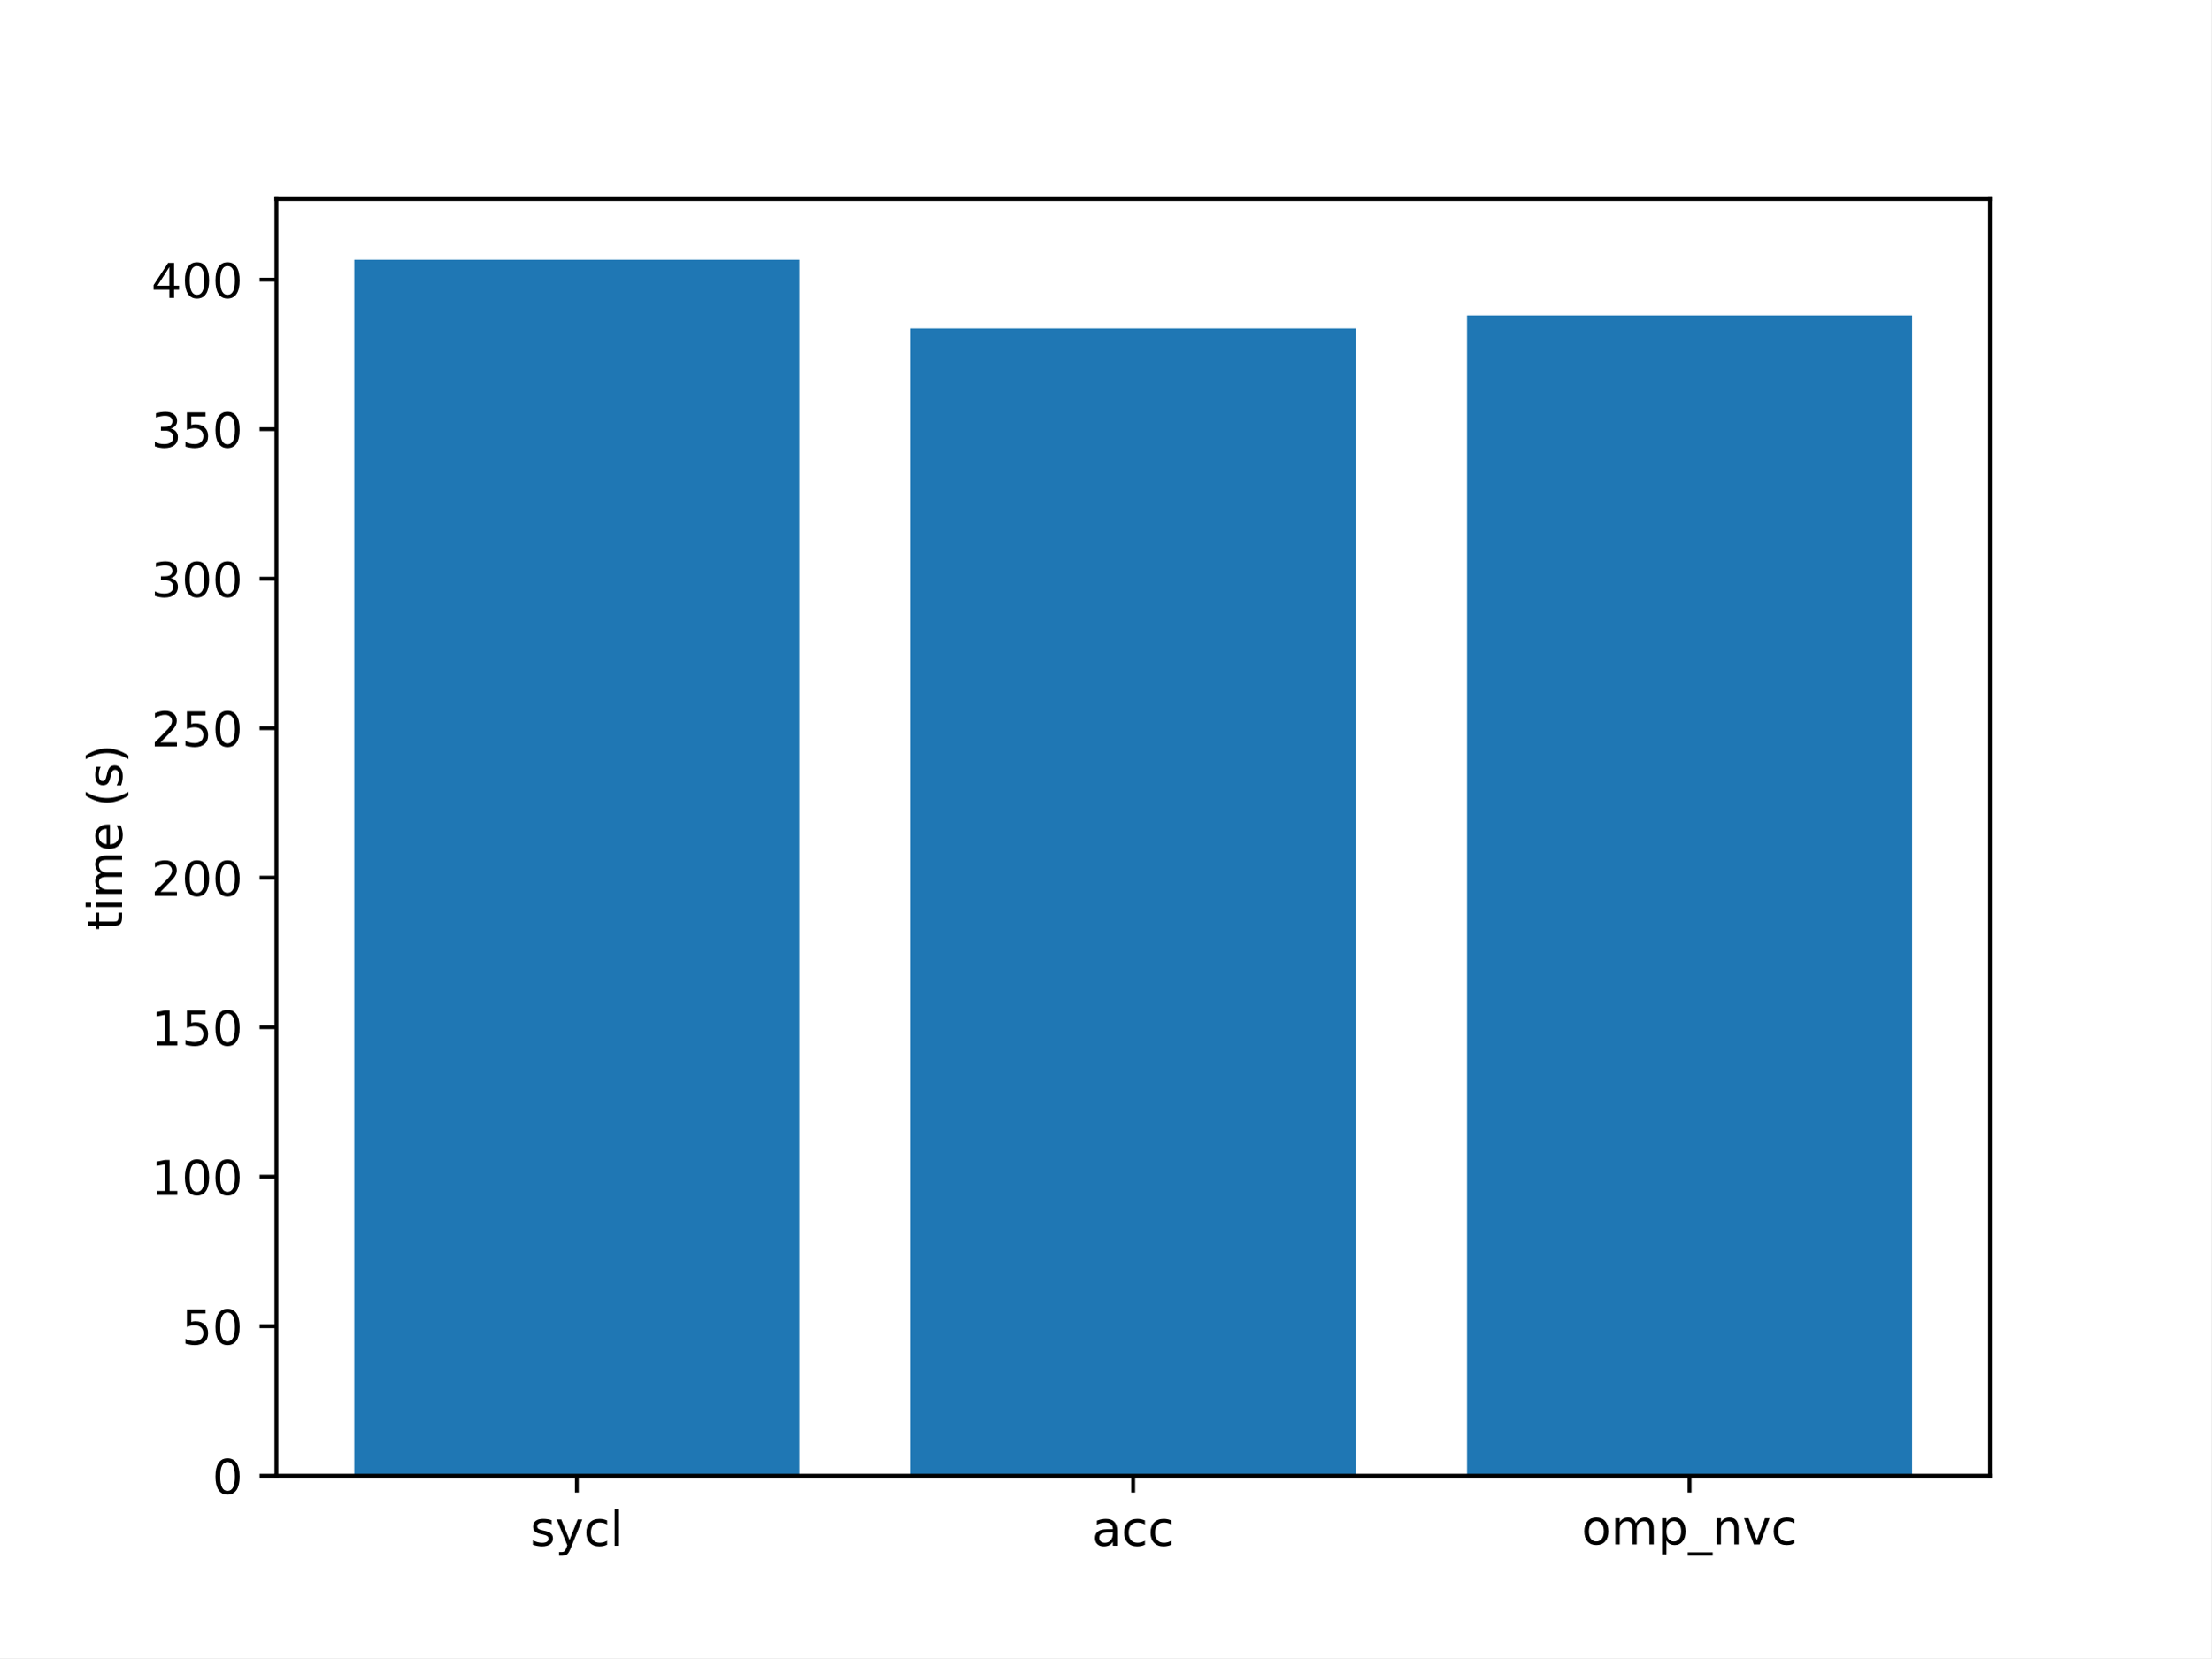
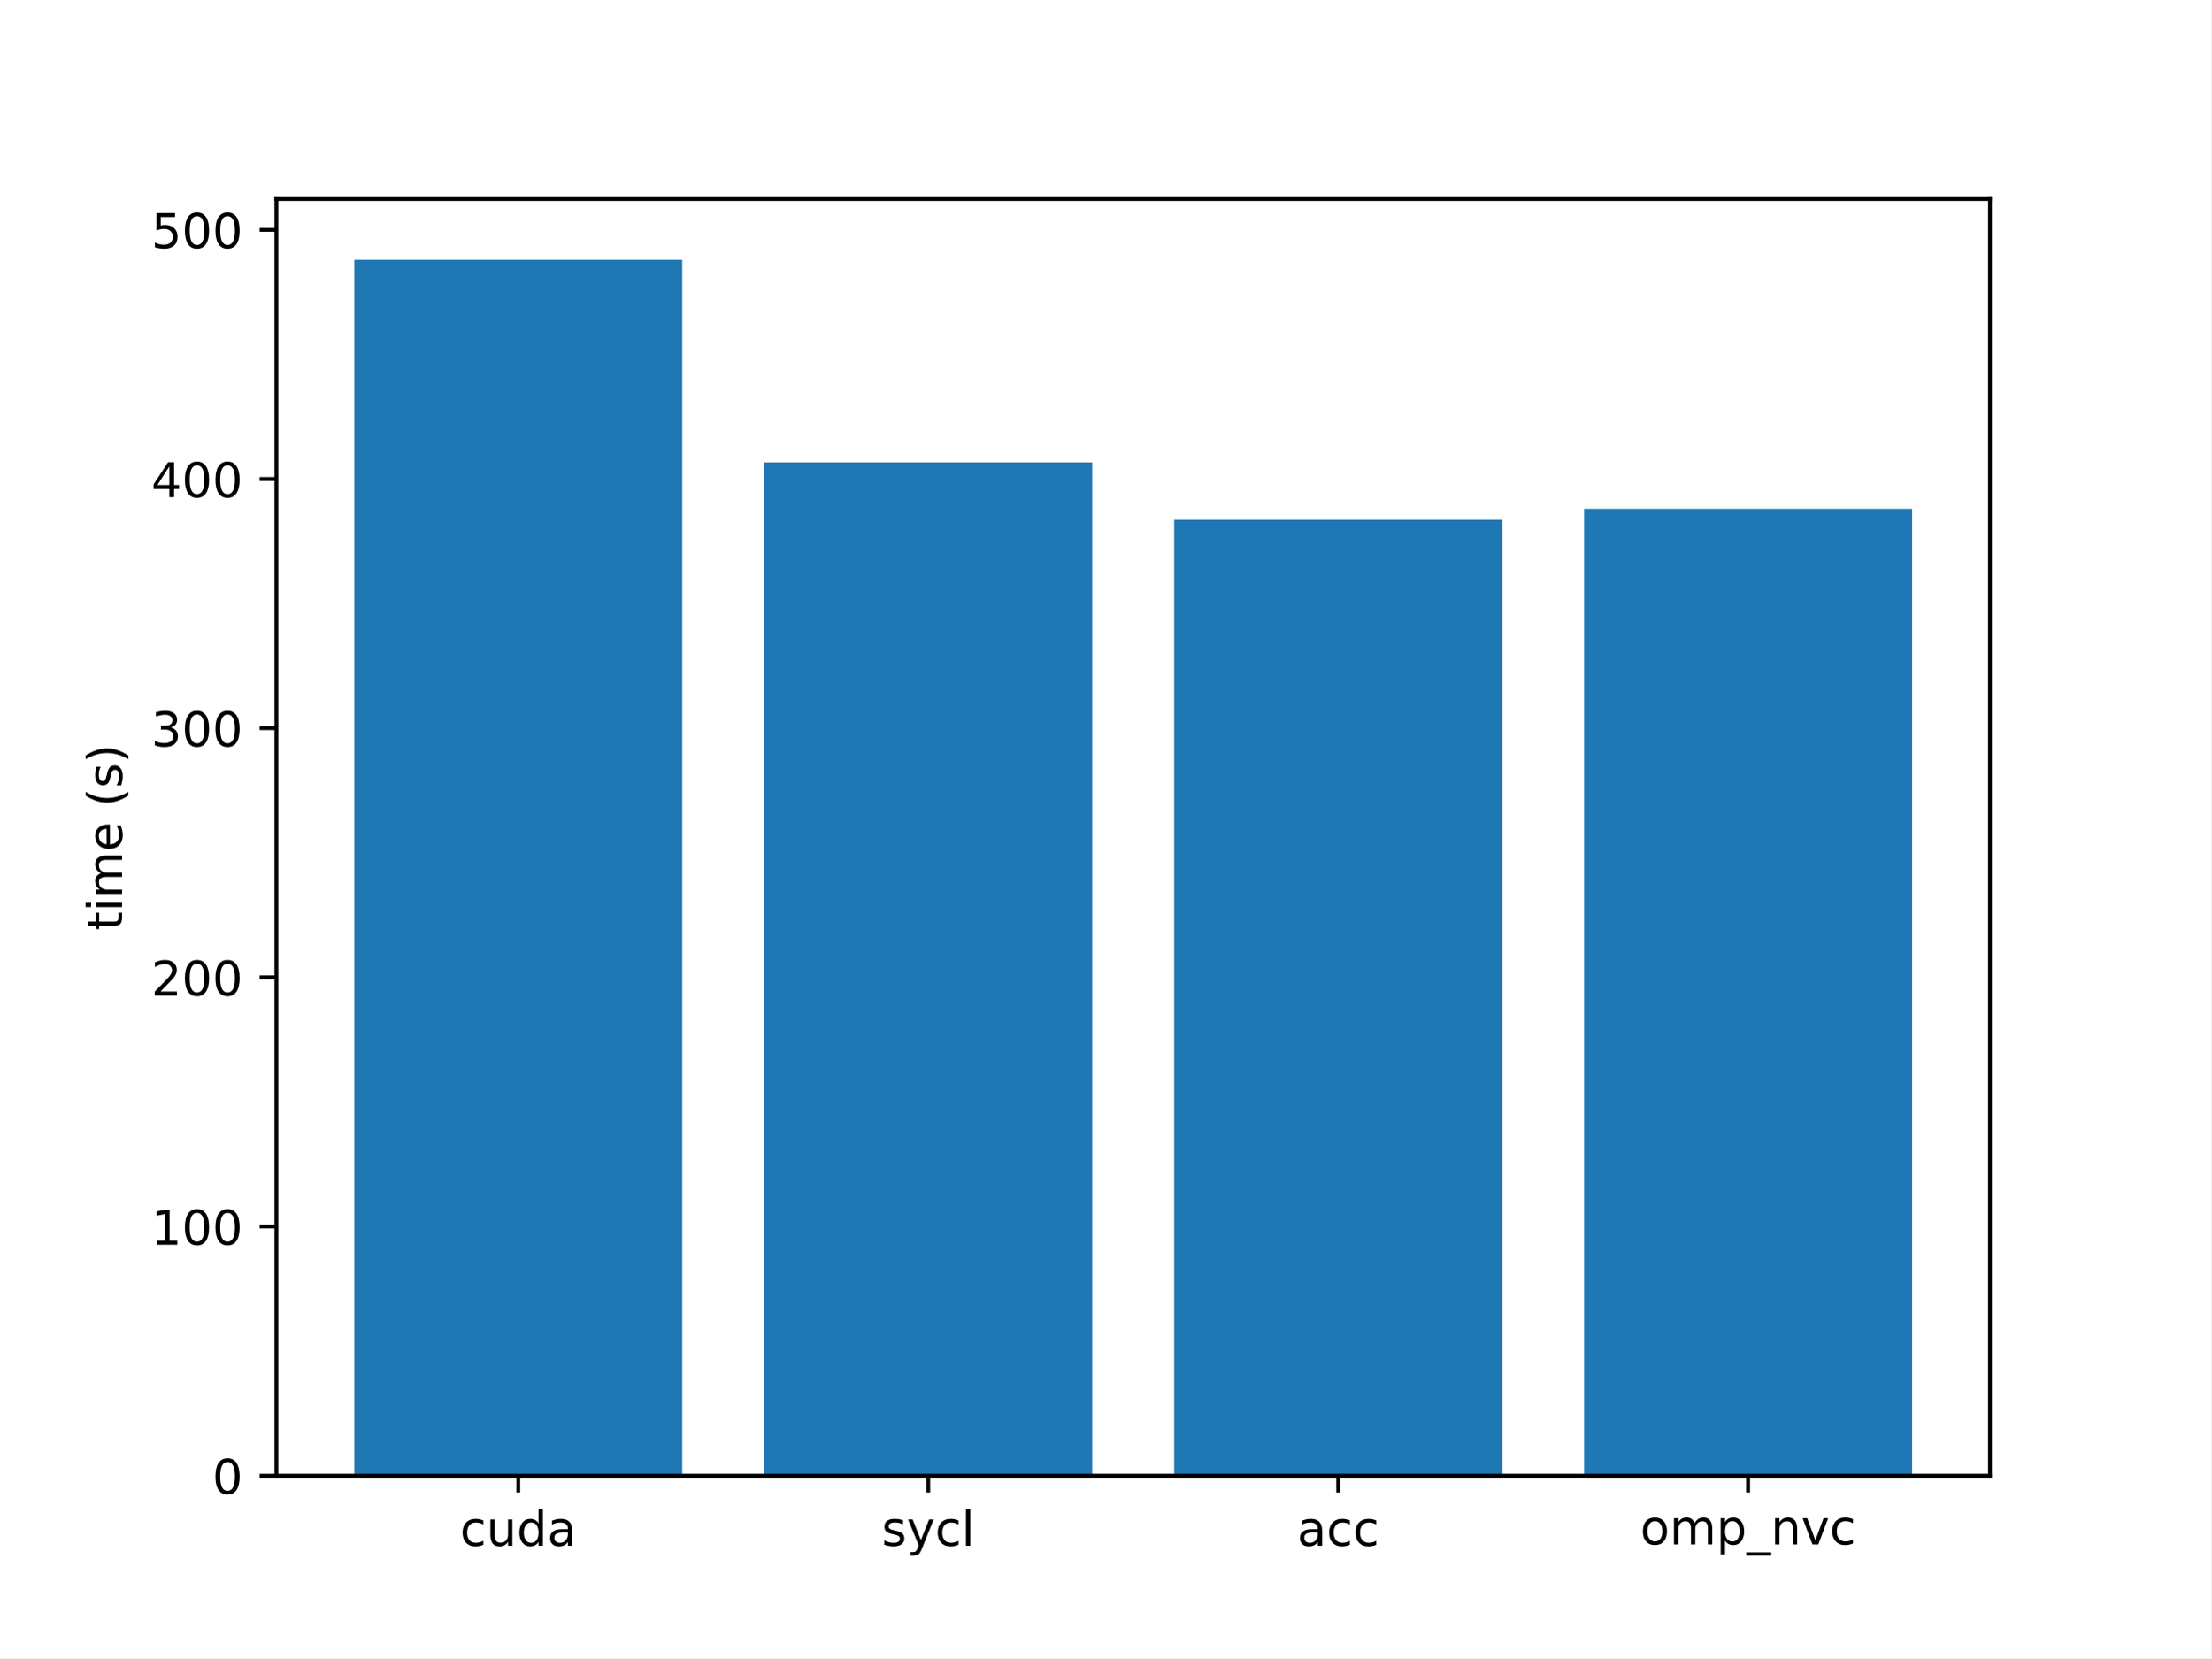
<svg xmlns="http://www.w3.org/2000/svg" xmlns:xlink="http://www.w3.org/1999/xlink" width="460.8pt" height="345.6pt" viewBox="0 0 460.8 345.6" version="1.1">
  <defs>
    <style type="text/css">*{stroke-linejoin: round; stroke-linecap: butt}</style>
  </defs>
  <g id="figure_1">
    <g id="patch_1">
      <path d="M 0 345.6  L 460.8 345.6  L 460.8 0  L 0 0  z " style="fill: #ffffff" />
    </g>
    <g id="axes_1">
      <g id="patch_2">
        <path d="M 57.6 307.584  L 414.72 307.584  L 414.72 41.472  L 57.6 41.472  z " style="fill: #ffffff" />
      </g>
      <g id="patch_3">
-         <path d="M 73.833 307.584  L 166.591 307.584  L 166.591 54.144  L 73.833 54.144  z " clip-path="url(#p64132258f1)" style="fill: #1f77b4" />
+         <path d="M 73.833 307.584  L 142.181 307.584  L 142.181 54.144  L 73.833 54.144  z " clip-path="url(#pea21a1ea30)" style="fill: #1f77b4" />
      </g>
      <g id="patch_4">
-         <path d="M 189.781 307.584  L 282.539 307.584  L 282.539 68.485  L 189.781 68.485  z " clip-path="url(#p64132258f1)" style="fill: #1f77b4" />
+         <path d="M 159.268 307.584  L 227.616 307.584  L 227.616 96.375  L 159.268 96.375  z " clip-path="url(#pea21a1ea30)" style="fill: #1f77b4" />
      </g>
      <g id="patch_5">
-         <path d="M 305.729 307.584  L 398.487 307.584  L 398.487 65.749  L 305.729 65.749  z " clip-path="url(#p64132258f1)" style="fill: #1f77b4" />
+         <path d="M 244.704 307.584  L 313.052 307.584  L 313.052 108.326  L 244.704 108.326  z " clip-path="url(#pea21a1ea30)" style="fill: #1f77b4" />
+       </g>
+       <g id="patch_6">
+         <path d="M 330.139 307.584  L 398.487 307.584  L 398.487 106.046  L 330.139 106.046  z " clip-path="url(#pea21a1ea30)" style="fill: #1f77b4" />
      </g>
      <g id="matplotlib.axis_1">
        <g id="xtick_1">
          <g id="line2d_1">
            <defs>
-               <path id="m4796860b08" d="M 0 0  L 0 3.5  " style="stroke: #000000; stroke-width: 0.8" />
+               <path id="m894329dcb6" d="M 0 0  L 0 3.5  " style="stroke: #000000; stroke-width: 0.8" />
            </defs>
            <g>
-               <use xlink:href="#m4796860b08" x="120.212" y="307.584" style="stroke: #000000; stroke-width: 0.8" />
+               <use xlink:href="#m894329dcb6" x="108.007" y="307.584" style="stroke: #000000; stroke-width: 0.8" />
            </g>
          </g>
          <g id="text_1">
-             <g transform="translate(107.3315 322.1824) scale(0.1 -0.1)">
+             <g transform="translate(92.67252 322.1824) scale(0.1 -0.1)">
              <defs>
                <path id="DejaVuSans-20" transform="scale(0.015625)" />
+                 <path id="DejaVuSans-63" d="M 3122 3366  L 3122 2828  Q 2878 2963 2633 3030  Q 2388 3097 2138 3097  Q 1578 3097 1268 2742  Q 959 2388 959 1747  Q 959 1106 1268 751  Q 1578 397 2138 397  Q 2388 397 2633 464  Q 2878 531 3122 666  L 3122 134  Q 2881 22 2623 -34  Q 2366 -91 2075 -91  Q 1284 -91 818 406  Q 353 903 353 1747  Q 353 2603 823 3093  Q 1294 3584 2113 3584  Q 2378 3584 2631 3529  Q 2884 3475 3122 3366  z " transform="scale(0.015625)" />
+                 <path id="DejaVuSans-75" d="M 544 1381  L 544 3500  L 1119 3500  L 1119 1403  Q 1119 906 1312 657  Q 1506 409 1894 409  Q 2359 409 2629 706  Q 2900 1003 2900 1516  L 2900 3500  L 3475 3500  L 3475 0  L 2900 0  L 2900 538  Q 2691 219 2414 64  Q 2138 -91 1772 -91  Q 1169 -91 856 284  Q 544 659 544 1381  z M 1991 3584  L 1991 3584  z " transform="scale(0.015625)" />
+                 <path id="DejaVuSans-64" d="M 2906 2969  L 2906 4863  L 3481 4863  L 3481 0  L 2906 0  L 2906 525  Q 2725 213 2448 61  Q 2172 -91 1784 -91  Q 1150 -91 751 415  Q 353 922 353 1747  Q 353 2572 751 3078  Q 1150 3584 1784 3584  Q 2172 3584 2448 3432  Q 2725 3281 2906 2969  z M 947 1747  Q 947 1113 1208 752  Q 1469 391 1925 391  Q 2381 391 2643 752  Q 2906 1113 2906 1747  Q 2906 2381 2643 2742  Q 2381 3103 1925 3103  Q 1469 3103 1208 2742  Q 947 2381 947 1747  z " transform="scale(0.015625)" />
+                 <path id="DejaVuSans-61" d="M 2194 1759  Q 1497 1759 1228 1600  Q 959 1441 959 1056  Q 959 750 1161 570  Q 1363 391 1709 391  Q 2188 391 2477 730  Q 2766 1069 2766 1631  L 2766 1759  L 2194 1759  z M 3341 1997  L 3341 0  L 2766 0  L 2766 531  Q 2569 213 2275 61  Q 1981 -91 1556 -91  Q 1019 -91 701 211  Q 384 513 384 1019  Q 384 1609 779 1909  Q 1175 2209 1959 2209  L 2766 2209  L 2766 2266  Q 2766 2663 2505 2880  Q 2244 3097 1772 3097  Q 1472 3097 1187 3025  Q 903 2953 641 2809  L 641 3341  Q 956 3463 1253 3523  Q 1550 3584 1831 3584  Q 2591 3584 2966 3190  Q 3341 2797 3341 1997  z " transform="scale(0.015625)" />
+               </defs>
+               <use xlink:href="#DejaVuSans-20" />
+               <use xlink:href="#DejaVuSans-63" x="31.787" />
+               <use xlink:href="#DejaVuSans-75" x="86.768" />
+               <use xlink:href="#DejaVuSans-64" x="150.146" />
+               <use xlink:href="#DejaVuSans-61" x="213.623" />
+               <use xlink:href="#DejaVuSans-20" x="274.902" />
+             </g>
+           </g>
+         </g>
+         <g id="xtick_2">
+           <g id="line2d_2">
+             <g>
+               <use xlink:href="#m894329dcb6" x="193.442" y="307.584" style="stroke: #000000; stroke-width: 0.8" />
+             </g>
+           </g>
+           <g id="text_2">
+             <g transform="translate(180.5618 322.1824) scale(0.1 -0.1)">
+               <defs>
                <path id="DejaVuSans-73" d="M 2834 3397  L 2834 2853  Q 2591 2978 2328 3040  Q 2066 3103 1784 3103  Q 1356 3103 1142 2972  Q 928 2841 928 2578  Q 928 2378 1081 2264  Q 1234 2150 1697 2047  L 1894 2003  Q 2506 1872 2764 1633  Q 3022 1394 3022 966  Q 3022 478 2636 193  Q 2250 -91 1575 -91  Q 1294 -91 989 -36  Q 684 19 347 128  L 347 722  Q 666 556 975 473  Q 1284 391 1588 391  Q 1994 391 2212 530  Q 2431 669 2431 922  Q 2431 1156 2273 1281  Q 2116 1406 1581 1522  L 1381 1569  Q 847 1681 609 1914  Q 372 2147 372 2553  Q 372 3047 722 3315  Q 1072 3584 1716 3584  Q 2034 3584 2315 3537  Q 2597 3491 2834 3397  z " transform="scale(0.015625)" />
                <path id="DejaVuSans-79" d="M 2059 -325  Q 1816 -950 1584 -1140  Q 1353 -1331 966 -1331  L 506 -1331  L 506 -850  L 844 -850  Q 1081 -850 1212 -737  Q 1344 -625 1503 -206  L 1606 56  L 191 3500  L 800 3500  L 1894 763  L 2988 3500  L 3597 3500  L 2059 -325  z " transform="scale(0.015625)" />
-                 <path id="DejaVuSans-63" d="M 3122 3366  L 3122 2828  Q 2878 2963 2633 3030  Q 2388 3097 2138 3097  Q 1578 3097 1268 2742  Q 959 2388 959 1747  Q 959 1106 1268 751  Q 1578 397 2138 397  Q 2388 397 2633 464  Q 2878 531 3122 666  L 3122 134  Q 2881 22 2623 -34  Q 2366 -91 2075 -91  Q 1284 -91 818 406  Q 353 903 353 1747  Q 353 2603 823 3093  Q 1294 3584 2113 3584  Q 2378 3584 2631 3529  Q 2884 3475 3122 3366  z " transform="scale(0.015625)" />
                <path id="DejaVuSans-6c" d="M 603 4863  L 1178 4863  L 1178 0  L 603 0  L 603 4863  z " transform="scale(0.015625)" />
              </defs>
              <use xlink:href="#DejaVuSans-20" />
              <use xlink:href="#DejaVuSans-73" x="31.787" />
              <use xlink:href="#DejaVuSans-79" x="83.887" />
              <use xlink:href="#DejaVuSans-63" x="143.066" />
              <use xlink:href="#DejaVuSans-6c" x="198.047" />
              <use xlink:href="#DejaVuSans-20" x="225.83" />
            </g>
          </g>
        </g>
-         <g id="xtick_2">
-           <g id="line2d_2">
-             <g>
-               <use xlink:href="#m4796860b08" x="236.16" y="307.584" style="stroke: #000000; stroke-width: 0.8" />
-             </g>
-           </g>
-           <g id="text_2">
-             <g transform="translate(224.4194 322.1824) scale(0.1 -0.1)">
-               <defs>
-                 <path id="DejaVuSans-61" d="M 2194 1759  Q 1497 1759 1228 1600  Q 959 1441 959 1056  Q 959 750 1161 570  Q 1363 391 1709 391  Q 2188 391 2477 730  Q 2766 1069 2766 1631  L 2766 1759  L 2194 1759  z M 3341 1997  L 3341 0  L 2766 0  L 2766 531  Q 2569 213 2275 61  Q 1981 -91 1556 -91  Q 1019 -91 701 211  Q 384 513 384 1019  Q 384 1609 779 1909  Q 1175 2209 1959 2209  L 2766 2209  L 2766 2266  Q 2766 2663 2505 2880  Q 2244 3097 1772 3097  Q 1472 3097 1187 3025  Q 903 2953 641 2809  L 641 3341  Q 956 3463 1253 3523  Q 1550 3584 1831 3584  Q 2591 3584 2966 3190  Q 3341 2797 3341 1997  z " transform="scale(0.015625)" />
-               </defs>
+         <g id="xtick_3">
+           <g id="line2d_3">
+             <g>
+               <use xlink:href="#m894329dcb6" x="278.878" y="307.584" style="stroke: #000000; stroke-width: 0.8" />
+             </g>
+           </g>
+           <g id="text_3">
+             <g transform="translate(267.1371 322.1824) scale(0.1 -0.1)">
              <use xlink:href="#DejaVuSans-20" />
              <use xlink:href="#DejaVuSans-61" x="31.787" />
              <use xlink:href="#DejaVuSans-63" x="93.066" />
              <use xlink:href="#DejaVuSans-63" x="148.047" />
              <use xlink:href="#DejaVuSans-20" x="203.027" />
            </g>
          </g>
        </g>
-         <g id="xtick_3">
-           <g id="line2d_3">
-             <g>
-               <use xlink:href="#m4796860b08" x="352.108" y="307.584" style="stroke: #000000; stroke-width: 0.8" />
-             </g>
-           </g>
-           <g id="text_3">
-             <g transform="translate(326.4487 321.9043) scale(0.1 -0.1)">
+         <g id="xtick_4">
+           <g id="line2d_4">
+             <g>
+               <use xlink:href="#m894329dcb6" x="364.313" y="307.584" style="stroke: #000000; stroke-width: 0.8" />
+             </g>
+           </g>
+           <g id="text_4">
+             <g transform="translate(338.6537 321.9043) scale(0.1 -0.1)">
              <defs>
                <path id="DejaVuSans-6f" d="M 1959 3097  Q 1497 3097 1228 2736  Q 959 2375 959 1747  Q 959 1119 1226 758  Q 1494 397 1959 397  Q 2419 397 2687 759  Q 2956 1122 2956 1747  Q 2956 2369 2687 2733  Q 2419 3097 1959 3097  z M 1959 3584  Q 2709 3584 3137 3096  Q 3566 2609 3566 1747  Q 3566 888 3137 398  Q 2709 -91 1959 -91  Q 1206 -91 779 398  Q 353 888 353 1747  Q 353 2609 779 3096  Q 1206 3584 1959 3584  z " transform="scale(0.015625)" />
                <path id="DejaVuSans-6d" d="M 3328 2828  Q 3544 3216 3844 3400  Q 4144 3584 4550 3584  Q 5097 3584 5394 3201  Q 5691 2819 5691 2113  L 5691 0  L 5113 0  L 5113 2094  Q 5113 2597 4934 2840  Q 4756 3084 4391 3084  Q 3944 3084 3684 2787  Q 3425 2491 3425 1978  L 3425 0  L 2847 0  L 2847 2094  Q 2847 2600 2669 2842  Q 2491 3084 2119 3084  Q 1678 3084 1418 2786  Q 1159 2488 1159 1978  L 1159 0  L 581 0  L 581 3500  L 1159 3500  L 1159 2956  Q 1356 3278 1631 3431  Q 1906 3584 2284 3584  Q 2666 3584 2933 3390  Q 3200 3197 3328 2828  z " transform="scale(0.015625)" />
                <path id="DejaVuSans-70" d="M 1159 525  L 1159 -1331  L 581 -1331  L 581 3500  L 1159 3500  L 1159 2969  Q 1341 3281 1617 3432  Q 1894 3584 2278 3584  Q 2916 3584 3314 3078  Q 3713 2572 3713 1747  Q 3713 922 3314 415  Q 2916 -91 2278 -91  Q 1894 -91 1617 61  Q 1341 213 1159 525  z M 3116 1747  Q 3116 2381 2855 2742  Q 2594 3103 2138 3103  Q 1681 3103 1420 2742  Q 1159 2381 1159 1747  Q 1159 1113 1420 752  Q 1681 391 2138 391  Q 2594 391 2855 752  Q 3116 1113 3116 1747  z " transform="scale(0.015625)" />
                <path id="DejaVuSans-5f" d="M 3263 -1063  L 3263 -1509  L -63 -1509  L -63 -1063  L 3263 -1063  z " transform="scale(0.015625)" />
                <path id="DejaVuSans-6e" d="M 3513 2113  L 3513 0  L 2938 0  L 2938 2094  Q 2938 2591 2744 2837  Q 2550 3084 2163 3084  Q 1697 3084 1428 2787  Q 1159 2491 1159 1978  L 1159 0  L 581 0  L 581 3500  L 1159 3500  L 1159 2956  Q 1366 3272 1645 3428  Q 1925 3584 2291 3584  Q 2894 3584 3203 3211  Q 3513 2838 3513 2113  z " transform="scale(0.015625)" />
                <path id="DejaVuSans-76" d="M 191 3500  L 800 3500  L 1894 563  L 2988 3500  L 3597 3500  L 2284 0  L 1503 0  L 191 3500  z " transform="scale(0.015625)" />
              </defs>
              <use xlink:href="#DejaVuSans-20" />
              <use xlink:href="#DejaVuSans-6f" x="31.787" />
              <use xlink:href="#DejaVuSans-6d" x="92.969" />
              <use xlink:href="#DejaVuSans-70" x="190.381" />
              <use xlink:href="#DejaVuSans-5f" x="253.857" />
              <use xlink:href="#DejaVuSans-6e" x="303.857" />
              <use xlink:href="#DejaVuSans-76" x="367.236" />
              <use xlink:href="#DejaVuSans-63" x="426.416" />
              <use xlink:href="#DejaVuSans-20" x="481.396" />
            </g>
          </g>
        </g>
      </g>
      <g id="matplotlib.axis_2">
        <g id="ytick_1">
-           <g id="line2d_4">
+           <g id="line2d_5">
            <defs>
-               <path id="m03840ece0c" d="M 0 0  L -3.5 0  " style="stroke: #000000; stroke-width: 0.8" />
+               <path id="m210e6de75d" d="M 0 0  L -3.5 0  " style="stroke: #000000; stroke-width: 0.8" />
            </defs>
            <g>
-               <use xlink:href="#m03840ece0c" x="57.6" y="307.584" style="stroke: #000000; stroke-width: 0.8" />
-             </g>
-           </g>
-           <g id="text_4">
+               <use xlink:href="#m210e6de75d" x="57.6" y="307.584" style="stroke: #000000; stroke-width: 0.8" />
+             </g>
+           </g>
+           <g id="text_5">
            <g transform="translate(44.2375 311.3832) scale(0.1 -0.1)">
              <defs>
                <path id="DejaVuSans-30" d="M 2034 4250  Q 1547 4250 1301 3770  Q 1056 3291 1056 2328  Q 1056 1369 1301 889  Q 1547 409 2034 409  Q 2525 409 2770 889  Q 3016 1369 3016 2328  Q 3016 3291 2770 3770  Q 2525 4250 2034 4250  z M 2034 4750  Q 2819 4750 3233 4129  Q 3647 3509 3647 2328  Q 3647 1150 3233 529  Q 2819 -91 2034 -91  Q 1250 -91 836 529  Q 422 1150 422 2328  Q 422 3509 836 4129  Q 1250 4750 2034 4750  z " transform="scale(0.015625)" />
              </defs>
              <use xlink:href="#DejaVuSans-30" />
            </g>
          </g>
        </g>
        <g id="ytick_2">
-           <g id="line2d_5">
-             <g>
-               <use xlink:href="#m03840ece0c" x="57.6" y="276.422" style="stroke: #000000; stroke-width: 0.8" />
-             </g>
-           </g>
-           <g id="text_5">
-             <g transform="translate(37.875 280.2213) scale(0.1 -0.1)">
+           <g id="line2d_6">
+             <g>
+               <use xlink:href="#m210e6de75d" x="57.6" y="255.645" style="stroke: #000000; stroke-width: 0.8" />
+             </g>
+           </g>
+           <g id="text_6">
+             <g transform="translate(31.5125 259.4445) scale(0.1 -0.1)">
+               <defs>
+                 <path id="DejaVuSans-31" d="M 794 531  L 1825 531  L 1825 4091  L 703 3866  L 703 4441  L 1819 4666  L 2450 4666  L 2450 531  L 3481 531  L 3481 0  L 794 0  L 794 531  z " transform="scale(0.015625)" />
+               </defs>
+               <use xlink:href="#DejaVuSans-31" />
+               <use xlink:href="#DejaVuSans-30" x="63.623" />
+               <use xlink:href="#DejaVuSans-30" x="127.246" />
+             </g>
+           </g>
+         </g>
+         <g id="ytick_3">
+           <g id="line2d_7">
+             <g>
+               <use xlink:href="#m210e6de75d" x="57.6" y="203.707" style="stroke: #000000; stroke-width: 0.8" />
+             </g>
+           </g>
+           <g id="text_7">
+             <g transform="translate(31.5125 207.5059) scale(0.1 -0.1)">
+               <defs>
+                 <path id="DejaVuSans-32" d="M 1228 531  L 3431 531  L 3431 0  L 469 0  L 469 531  Q 828 903 1448 1529  Q 2069 2156 2228 2338  Q 2531 2678 2651 2914  Q 2772 3150 2772 3378  Q 2772 3750 2511 3984  Q 2250 4219 1831 4219  Q 1534 4219 1204 4116  Q 875 4013 500 3803  L 500 4441  Q 881 4594 1212 4672  Q 1544 4750 1819 4750  Q 2544 4750 2975 4387  Q 3406 4025 3406 3419  Q 3406 3131 3298 2873  Q 3191 2616 2906 2266  Q 2828 2175 2409 1742  Q 1991 1309 1228 531  z " transform="scale(0.015625)" />
+               </defs>
+               <use xlink:href="#DejaVuSans-32" />
+               <use xlink:href="#DejaVuSans-30" x="63.623" />
+               <use xlink:href="#DejaVuSans-30" x="127.246" />
+             </g>
+           </g>
+         </g>
+         <g id="ytick_4">
+           <g id="line2d_8">
+             <g>
+               <use xlink:href="#m210e6de75d" x="57.6" y="151.768" style="stroke: #000000; stroke-width: 0.8" />
+             </g>
+           </g>
+           <g id="text_8">
+             <g transform="translate(31.5125 155.5672) scale(0.1 -0.1)">
+               <defs>
+                 <path id="DejaVuSans-33" d="M 2597 2516  Q 3050 2419 3304 2112  Q 3559 1806 3559 1356  Q 3559 666 3084 287  Q 2609 -91 1734 -91  Q 1441 -91 1130 -33  Q 819 25 488 141  L 488 750  Q 750 597 1062 519  Q 1375 441 1716 441  Q 2309 441 2620 675  Q 2931 909 2931 1356  Q 2931 1769 2642 2001  Q 2353 2234 1838 2234  L 1294 2234  L 1294 2753  L 1863 2753  Q 2328 2753 2575 2939  Q 2822 3125 2822 3475  Q 2822 3834 2567 4026  Q 2313 4219 1838 4219  Q 1578 4219 1281 4162  Q 984 4106 628 3988  L 628 4550  Q 988 4650 1302 4700  Q 1616 4750 1894 4750  Q 2613 4750 3031 4423  Q 3450 4097 3450 3541  Q 3450 3153 3228 2886  Q 3006 2619 2597 2516  z " transform="scale(0.015625)" />
+               </defs>
+               <use xlink:href="#DejaVuSans-33" />
+               <use xlink:href="#DejaVuSans-30" x="63.623" />
+               <use xlink:href="#DejaVuSans-30" x="127.246" />
+             </g>
+           </g>
+         </g>
+         <g id="ytick_5">
+           <g id="line2d_9">
+             <g>
+               <use xlink:href="#m210e6de75d" x="57.6" y="99.829" style="stroke: #000000; stroke-width: 0.8" />
+             </g>
+           </g>
+           <g id="text_9">
+             <g transform="translate(31.5125 103.6285) scale(0.1 -0.1)">
+               <defs>
+                 <path id="DejaVuSans-34" d="M 2419 4116  L 825 1625  L 2419 1625  L 2419 4116  z M 2253 4666  L 3047 4666  L 3047 1625  L 3713 1625  L 3713 1100  L 3047 1100  L 3047 0  L 2419 0  L 2419 1100  L 313 1100  L 313 1709  L 2253 4666  z " transform="scale(0.015625)" />
+               </defs>
+               <use xlink:href="#DejaVuSans-34" />
+               <use xlink:href="#DejaVuSans-30" x="63.623" />
+               <use xlink:href="#DejaVuSans-30" x="127.246" />
+             </g>
+           </g>
+         </g>
+         <g id="ytick_6">
+           <g id="line2d_10">
+             <g>
+               <use xlink:href="#m210e6de75d" x="57.6" y="47.891" style="stroke: #000000; stroke-width: 0.8" />
+             </g>
+           </g>
+           <g id="text_10">
+             <g transform="translate(31.5125 51.6898) scale(0.1 -0.1)">
              <defs>
                <path id="DejaVuSans-35" d="M 691 4666  L 3169 4666  L 3169 4134  L 1269 4134  L 1269 2991  Q 1406 3038 1543 3061  Q 1681 3084 1819 3084  Q 2600 3084 3056 2656  Q 3513 2228 3513 1497  Q 3513 744 3044 326  Q 2575 -91 1722 -91  Q 1428 -91 1123 -41  Q 819 9 494 109  L 494 744  Q 775 591 1075 516  Q 1375 441 1709 441  Q 2250 441 2565 725  Q 2881 1009 2881 1497  Q 2881 1984 2565 2268  Q 2250 2553 1709 2553  Q 1456 2553 1204 2497  Q 953 2441 691 2322  L 691 4666  z " transform="scale(0.015625)" />
              </defs>
              <use xlink:href="#DejaVuSans-35" />
              <use xlink:href="#DejaVuSans-30" x="63.623" />
-             </g>
-           </g>
-         </g>
-         <g id="ytick_3">
-           <g id="line2d_6">
-             <g>
-               <use xlink:href="#m03840ece0c" x="57.6" y="245.26" style="stroke: #000000; stroke-width: 0.8" />
-             </g>
-           </g>
-           <g id="text_6">
-             <g transform="translate(31.5125 249.0594) scale(0.1 -0.1)">
-               <defs>
-                 <path id="DejaVuSans-31" d="M 794 531  L 1825 531  L 1825 4091  L 703 3866  L 703 4441  L 1819 4666  L 2450 4666  L 2450 531  L 3481 531  L 3481 0  L 794 0  L 794 531  z " transform="scale(0.015625)" />
-               </defs>
-               <use xlink:href="#DejaVuSans-31" />
-               <use xlink:href="#DejaVuSans-30" x="63.623" />
-               <use xlink:href="#DejaVuSans-30" x="127.246" />
-             </g>
-           </g>
-         </g>
-         <g id="ytick_4">
-           <g id="line2d_7">
-             <g>
-               <use xlink:href="#m03840ece0c" x="57.6" y="214.098" style="stroke: #000000; stroke-width: 0.8" />
-             </g>
-           </g>
-           <g id="text_7">
-             <g transform="translate(31.5125 217.8974) scale(0.1 -0.1)">
-               <use xlink:href="#DejaVuSans-31" />
-               <use xlink:href="#DejaVuSans-35" x="63.623" />
-               <use xlink:href="#DejaVuSans-30" x="127.246" />
-             </g>
-           </g>
-         </g>
-         <g id="ytick_5">
-           <g id="line2d_8">
-             <g>
-               <use xlink:href="#m03840ece0c" x="57.6" y="182.936" style="stroke: #000000; stroke-width: 0.8" />
-             </g>
-           </g>
-           <g id="text_8">
-             <g transform="translate(31.5125 186.7355) scale(0.1 -0.1)">
-               <defs>
-                 <path id="DejaVuSans-32" d="M 1228 531  L 3431 531  L 3431 0  L 469 0  L 469 531  Q 828 903 1448 1529  Q 2069 2156 2228 2338  Q 2531 2678 2651 2914  Q 2772 3150 2772 3378  Q 2772 3750 2511 3984  Q 2250 4219 1831 4219  Q 1534 4219 1204 4116  Q 875 4013 500 3803  L 500 4441  Q 881 4594 1212 4672  Q 1544 4750 1819 4750  Q 2544 4750 2975 4387  Q 3406 4025 3406 3419  Q 3406 3131 3298 2873  Q 3191 2616 2906 2266  Q 2828 2175 2409 1742  Q 1991 1309 1228 531  z " transform="scale(0.015625)" />
-               </defs>
-               <use xlink:href="#DejaVuSans-32" />
-               <use xlink:href="#DejaVuSans-30" x="63.623" />
-               <use xlink:href="#DejaVuSans-30" x="127.246" />
-             </g>
-           </g>
-         </g>
-         <g id="ytick_6">
-           <g id="line2d_9">
-             <g>
-               <use xlink:href="#m03840ece0c" x="57.6" y="151.774" style="stroke: #000000; stroke-width: 0.8" />
-             </g>
-           </g>
-           <g id="text_9">
-             <g transform="translate(31.5125 155.5736) scale(0.1 -0.1)">
-               <use xlink:href="#DejaVuSans-32" />
-               <use xlink:href="#DejaVuSans-35" x="63.623" />
-               <use xlink:href="#DejaVuSans-30" x="127.246" />
-             </g>
-           </g>
-         </g>
-         <g id="ytick_7">
-           <g id="line2d_10">
-             <g>
-               <use xlink:href="#m03840ece0c" x="57.6" y="120.612" style="stroke: #000000; stroke-width: 0.8" />
-             </g>
-           </g>
-           <g id="text_10">
-             <g transform="translate(31.5125 124.4116) scale(0.1 -0.1)">
-               <defs>
-                 <path id="DejaVuSans-33" d="M 2597 2516  Q 3050 2419 3304 2112  Q 3559 1806 3559 1356  Q 3559 666 3084 287  Q 2609 -91 1734 -91  Q 1441 -91 1130 -33  Q 819 25 488 141  L 488 750  Q 750 597 1062 519  Q 1375 441 1716 441  Q 2309 441 2620 675  Q 2931 909 2931 1356  Q 2931 1769 2642 2001  Q 2353 2234 1838 2234  L 1294 2234  L 1294 2753  L 1863 2753  Q 2328 2753 2575 2939  Q 2822 3125 2822 3475  Q 2822 3834 2567 4026  Q 2313 4219 1838 4219  Q 1578 4219 1281 4162  Q 984 4106 628 3988  L 628 4550  Q 988 4650 1302 4700  Q 1616 4750 1894 4750  Q 2613 4750 3031 4423  Q 3450 4097 3450 3541  Q 3450 3153 3228 2886  Q 3006 2619 2597 2516  z " transform="scale(0.015625)" />
-               </defs>
-               <use xlink:href="#DejaVuSans-33" />
-               <use xlink:href="#DejaVuSans-30" x="63.623" />
-               <use xlink:href="#DejaVuSans-30" x="127.246" />
-             </g>
-           </g>
-         </g>
-         <g id="ytick_8">
-           <g id="line2d_11">
-             <g>
-               <use xlink:href="#m03840ece0c" x="57.6" y="89.45" style="stroke: #000000; stroke-width: 0.8" />
-             </g>
-           </g>
-           <g id="text_11">
-             <g transform="translate(31.5125 93.24969) scale(0.1 -0.1)">
-               <use xlink:href="#DejaVuSans-33" />
-               <use xlink:href="#DejaVuSans-35" x="63.623" />
-               <use xlink:href="#DejaVuSans-30" x="127.246" />
-             </g>
-           </g>
-         </g>
-         <g id="ytick_9">
-           <g id="line2d_12">
-             <g>
-               <use xlink:href="#m03840ece0c" x="57.6" y="58.289" style="stroke: #000000; stroke-width: 0.8" />
-             </g>
-           </g>
-           <g id="text_12">
-             <g transform="translate(31.5125 62.08776) scale(0.1 -0.1)">
-               <defs>
-                 <path id="DejaVuSans-34" d="M 2419 4116  L 825 1625  L 2419 1625  L 2419 4116  z M 2253 4666  L 3047 4666  L 3047 1625  L 3713 1625  L 3713 1100  L 3047 1100  L 3047 0  L 2419 0  L 2419 1100  L 313 1100  L 313 1709  L 2253 4666  z " transform="scale(0.015625)" />
-               </defs>
-               <use xlink:href="#DejaVuSans-34" />
-               <use xlink:href="#DejaVuSans-30" x="63.623" />
-               <use xlink:href="#DejaVuSans-30" x="127.246" />
-             </g>
-           </g>
-         </g>
-         <g id="text_13">
+               <use xlink:href="#DejaVuSans-30" x="127.246" />
+             </g>
+           </g>
+         </g>
+         <g id="text_11">
          <g transform="translate(25.43281 193.9194) rotate(-90) scale(0.1 -0.1)">
            <defs>
              <path id="DejaVuSans-74" d="M 1172 4494  L 1172 3500  L 2356 3500  L 2356 3053  L 1172 3053  L 1172 1153  Q 1172 725 1289 603  Q 1406 481 1766 481  L 2356 481  L 2356 0  L 1766 0  Q 1100 0 847 248  Q 594 497 594 1153  L 594 3053  L 172 3053  L 172 3500  L 594 3500  L 594 4494  L 1172 4494  z " transform="scale(0.015625)" />
              <path id="DejaVuSans-69" d="M 603 3500  L 1178 3500  L 1178 0  L 603 0  L 603 3500  z M 603 4863  L 1178 4863  L 1178 4134  L 603 4134  L 603 4863  z " transform="scale(0.015625)" />
              <path id="DejaVuSans-65" d="M 3597 1894  L 3597 1613  L 953 1613  Q 991 1019 1311 708  Q 1631 397 2203 397  Q 2534 397 2845 478  Q 3156 559 3463 722  L 3463 178  Q 3153 47 2828 -22  Q 2503 -91 2169 -91  Q 1331 -91 842 396  Q 353 884 353 1716  Q 353 2575 817 3079  Q 1281 3584 2069 3584  Q 2775 3584 3186 3129  Q 3597 2675 3597 1894  z M 3022 2063  Q 3016 2534 2758 2815  Q 2500 3097 2075 3097  Q 1594 3097 1305 2825  Q 1016 2553 972 2059  L 3022 2063  z " transform="scale(0.015625)" />
              <path id="DejaVuSans-28" d="M 1984 4856  Q 1566 4138 1362 3434  Q 1159 2731 1159 2009  Q 1159 1288 1364 580  Q 1569 -128 1984 -844  L 1484 -844  Q 1016 -109 783 600  Q 550 1309 550 2009  Q 550 2706 781 3412  Q 1013 4119 1484 4856  L 1984 4856  z " transform="scale(0.015625)" />
              <path id="DejaVuSans-29" d="M 513 4856  L 1013 4856  Q 1481 4119 1714 3412  Q 1947 2706 1947 2009  Q 1947 1309 1714 600  Q 1481 -109 1013 -844  L 513 -844  Q 928 -128 1133 580  Q 1338 1288 1338 2009  Q 1338 2731 1133 3434  Q 928 4138 513 4856  z " transform="scale(0.015625)" />
            </defs>
            <use xlink:href="#DejaVuSans-74" />
            <use xlink:href="#DejaVuSans-69" x="39.209" />
            <use xlink:href="#DejaVuSans-6d" x="66.992" />
            <use xlink:href="#DejaVuSans-65" x="164.404" />
            <use xlink:href="#DejaVuSans-20" x="225.928" />
            <use xlink:href="#DejaVuSans-28" x="257.715" />
            <use xlink:href="#DejaVuSans-73" x="296.729" />
            <use xlink:href="#DejaVuSans-29" x="348.828" />
          </g>
        </g>
      </g>
-       <g id="patch_6">
+       <g id="patch_7">
        <path d="M 57.6 307.584  L 57.6 41.472  " style="fill: none; stroke: #000000; stroke-width: 0.8; stroke-linejoin: miter; stroke-linecap: square" />
      </g>
-       <g id="patch_7">
+       <g id="patch_8">
        <path d="M 414.72 307.584  L 414.72 41.472  " style="fill: none; stroke: #000000; stroke-width: 0.8; stroke-linejoin: miter; stroke-linecap: square" />
      </g>
-       <g id="patch_8">
+       <g id="patch_9">
        <path d="M 57.6 307.584  L 414.72 307.584  " style="fill: none; stroke: #000000; stroke-width: 0.8; stroke-linejoin: miter; stroke-linecap: square" />
      </g>
-       <g id="patch_9">
+       <g id="patch_10">
        <path d="M 57.6 41.472  L 414.72 41.472  " style="fill: none; stroke: #000000; stroke-width: 0.8; stroke-linejoin: miter; stroke-linecap: square" />
      </g>
    </g>
  </g>
  <defs>
-     <clipPath id="p64132258f1">
+     <clipPath id="pea21a1ea30">
      <rect x="57.6" y="41.472" width="357.12" height="266.112" />
    </clipPath>
  </defs>
</svg>
